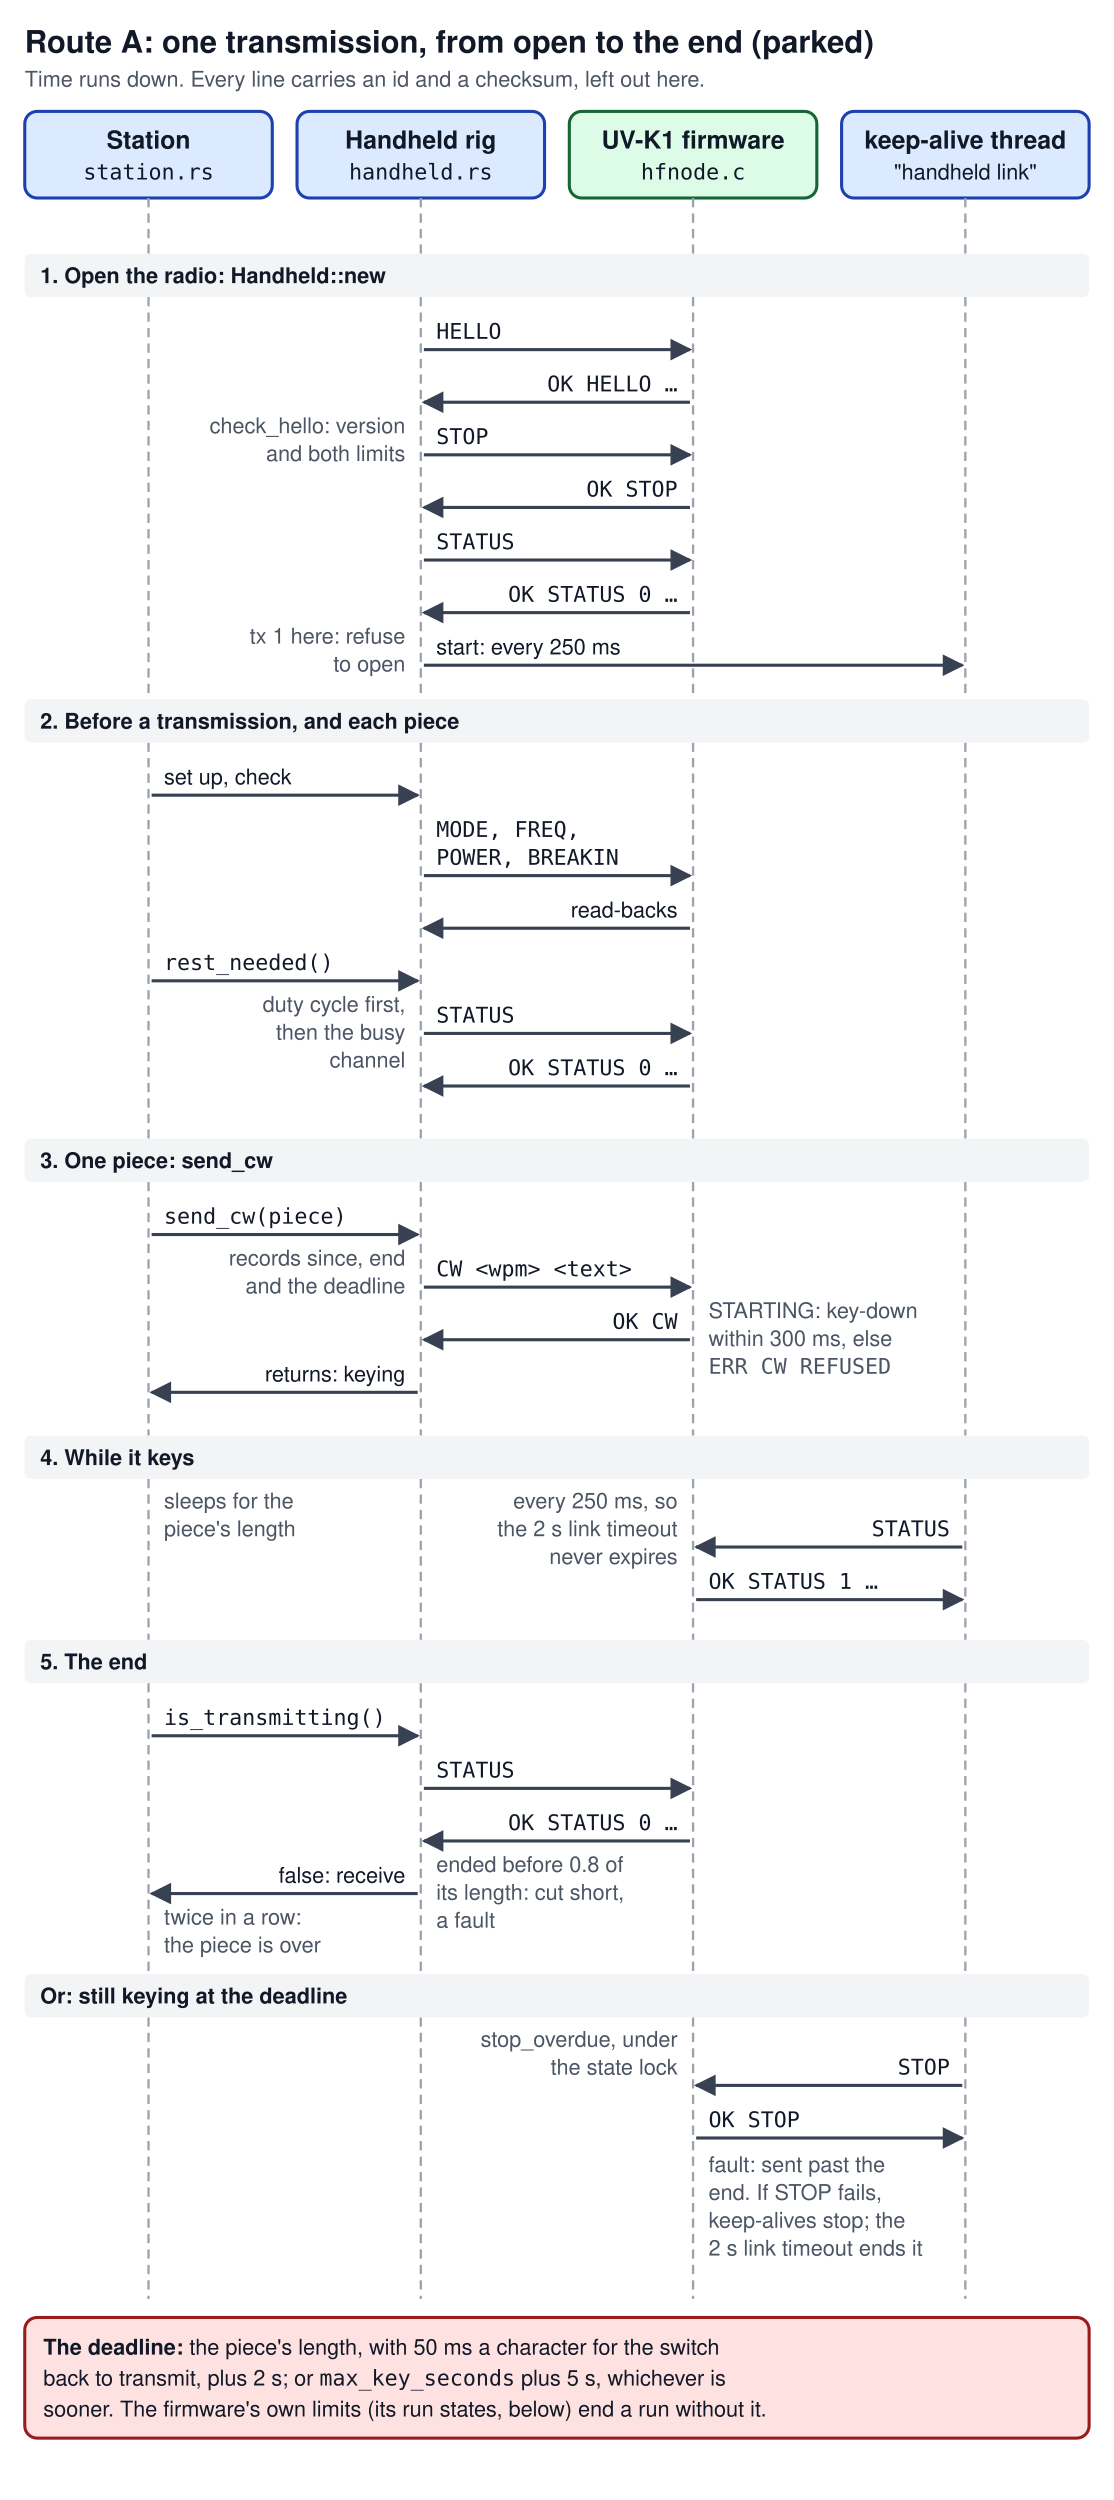
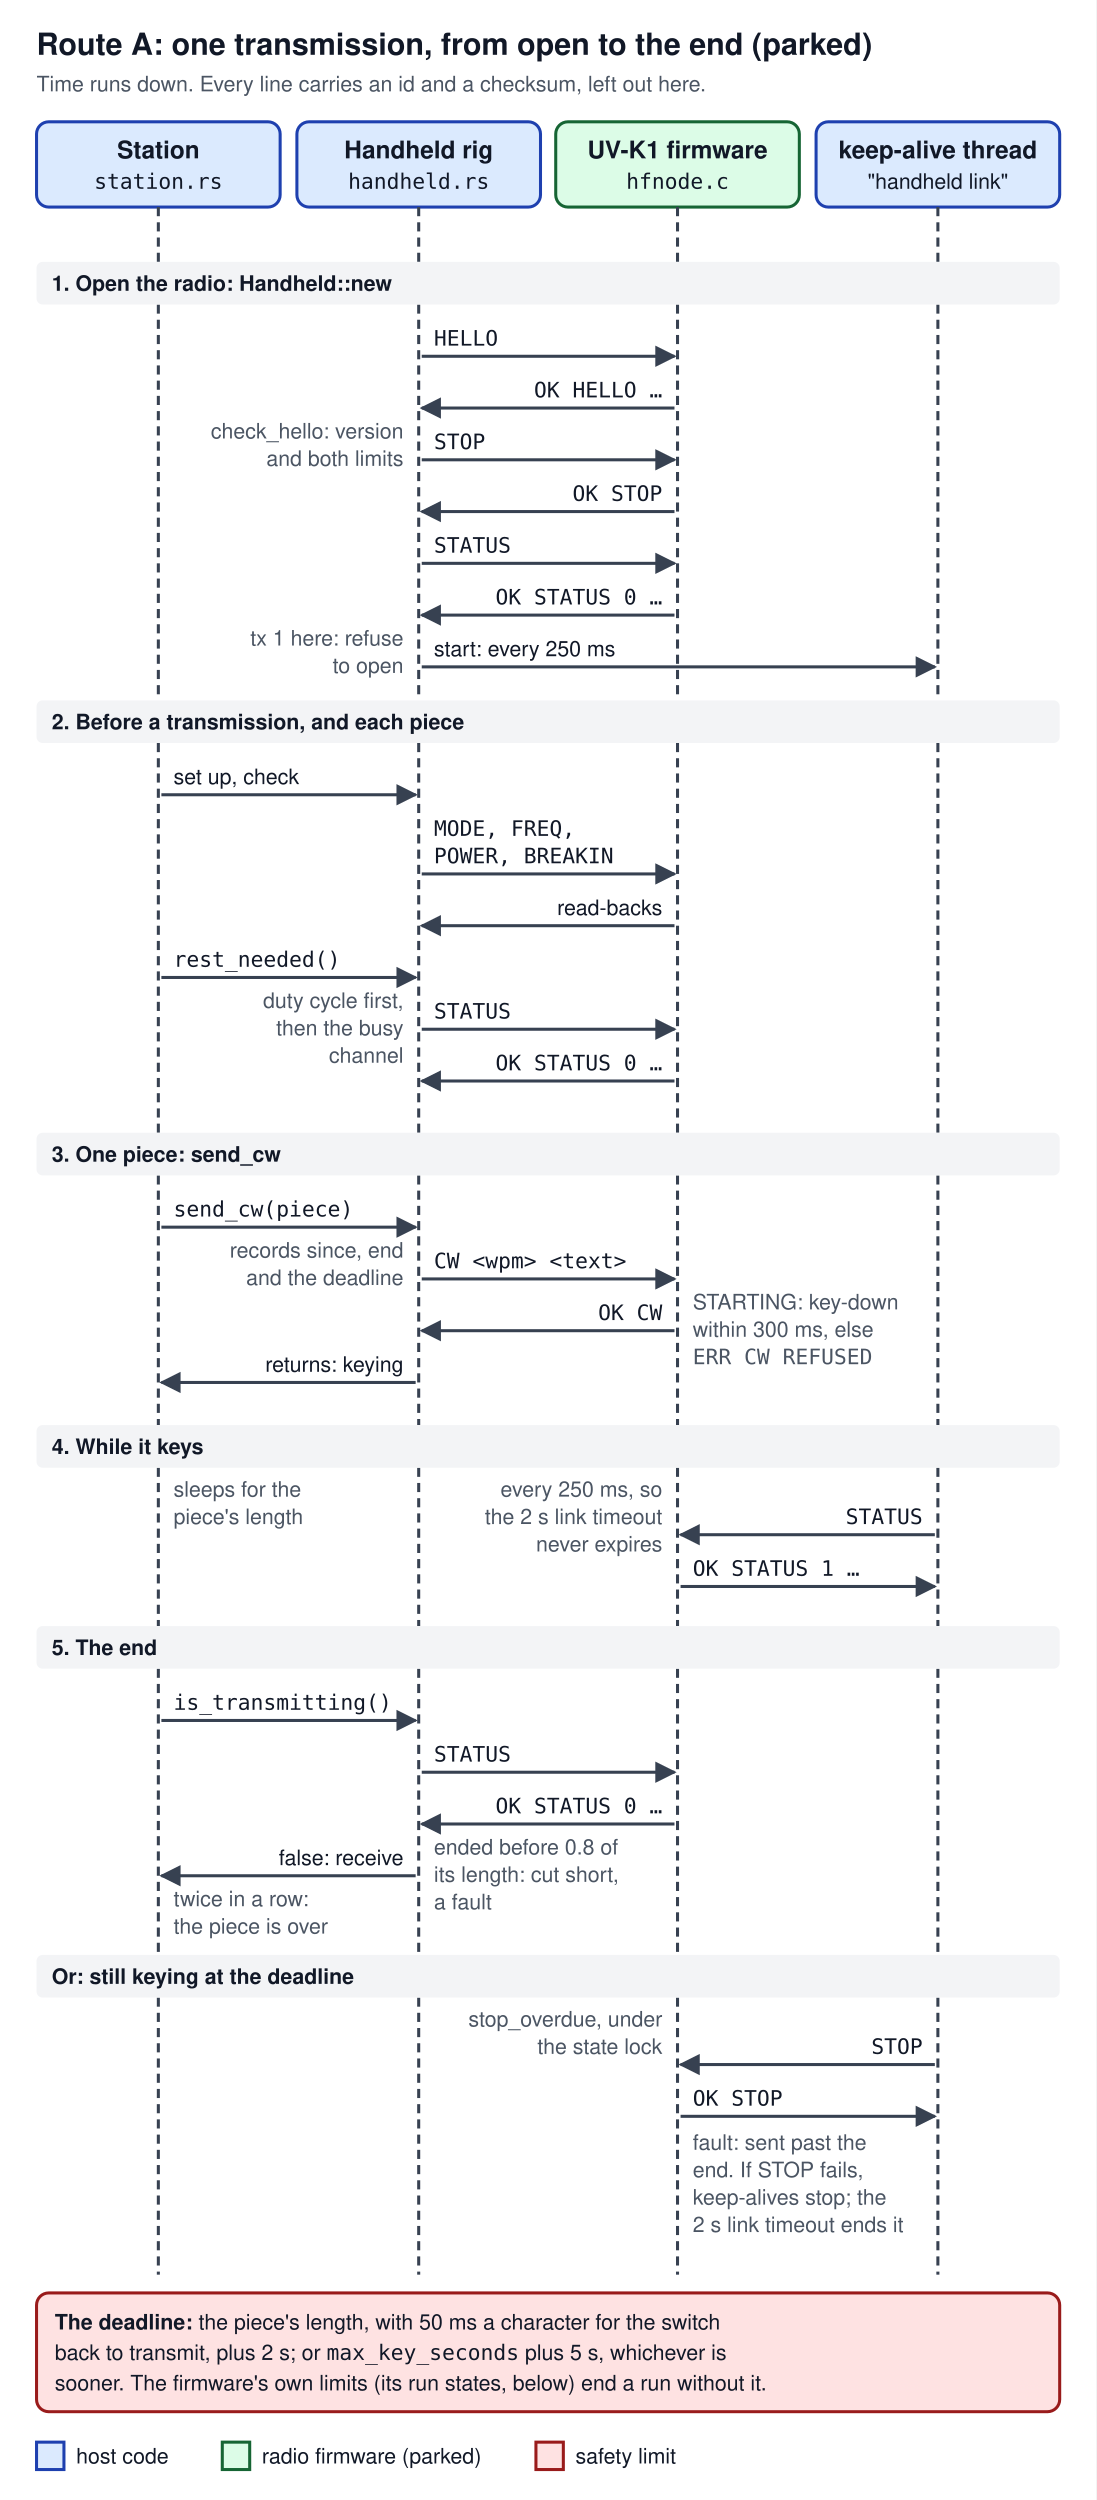
- <svg xmlns="http://www.w3.org/2000/svg" viewBox="0 0 720 1616" width="720" height="1616" font-family="Helvetica, Arial, 'Liberation Sans', sans-serif" font-size="16" fill="#111827">
-   <rect x="0" y="0" width="720" height="1616" fill="#ffffff" />
+ <svg xmlns="http://www.w3.org/2000/svg" viewBox="0 0 720 1642" width="720" height="1642" font-family="Helvetica, Arial, 'Liberation Sans', sans-serif" font-size="16" fill="#111827">
+   <rect x="0" y="0" width="720" height="1642" fill="#ffffff" />
  <defs>
    <marker id="k10s-arrow" viewBox="0 0 10 10" refX="9" refY="5" markerWidth="7" markerHeight="7" orient="auto-start-reverse">
      <path d="M0,0 L10,5 L0,10 z" fill="#374151" />
    </marker>
  </defs>
-   <text x="16" y="34" font-size="20" font-weight="bold">Route A: one transmission, from open to the end (parked)</text>
-   <text x="16" y="56" font-size="14" fill="#4b5563">Time runs down. Every line carries an id and a checksum, left out here.</text>
-   <rect x="16" y="72" width="160" height="56" rx="8" fill="#dbeafe" stroke="#1e40af" stroke-width="2" />
-   <text x="96" y="96" text-anchor="middle" font-weight="bold">Station</text>
-   <text x="96" y="116" text-anchor="middle" font-size="14" font-family="Menlo, Consolas, 'DejaVu Sans Mono', monospace">station.rs</text>
-   <rect x="192" y="72" width="160" height="56" rx="8" fill="#dbeafe" stroke="#1e40af" stroke-width="2" />
-   <text x="272" y="96" text-anchor="middle" font-weight="bold">Handheld rig</text>
-   <text x="272" y="116" text-anchor="middle" font-size="14" font-family="Menlo, Consolas, 'DejaVu Sans Mono', monospace">handheld.rs</text>
-   <rect x="368" y="72" width="160" height="56" rx="8" fill="#dcfce7" stroke="#166534" stroke-width="2" />
-   <text x="448" y="96" text-anchor="middle" font-weight="bold">UV-K1 firmware</text>
-   <text x="448" y="116" text-anchor="middle" font-size="14" font-family="Menlo, Consolas, 'DejaVu Sans Mono', monospace">hfnode.c</text>
-   <rect x="544" y="72" width="160" height="56" rx="8" fill="#dbeafe" stroke="#1e40af" stroke-width="2" />
-   <text x="624" y="96" text-anchor="middle" font-weight="bold">keep-alive thread</text>
-   <text x="624" y="116" text-anchor="middle" font-size="14">"handheld link"</text>
-   <line x1="96" y1="128" x2="96" y2="164" stroke="#9ca3af" stroke-width="1.5" stroke-dasharray="6 4" />
-   <line x1="96" y1="192" x2="96" y2="452" stroke="#9ca3af" stroke-width="1.5" stroke-dasharray="6 4" />
-   <line x1="96" y1="480" x2="96" y2="736" stroke="#9ca3af" stroke-width="1.5" stroke-dasharray="6 4" />
-   <line x1="96" y1="764" x2="96" y2="928" stroke="#9ca3af" stroke-width="1.5" stroke-dasharray="6 4" />
-   <line x1="96" y1="956" x2="96" y2="1060" stroke="#9ca3af" stroke-width="1.5" stroke-dasharray="6 4" />
-   <line x1="96" y1="1088" x2="96" y2="1276" stroke="#9ca3af" stroke-width="1.5" stroke-dasharray="6 4" />
-   <line x1="96" y1="1304" x2="96" y2="1486" stroke="#9ca3af" stroke-width="1.5" stroke-dasharray="6 4" />
-   <line x1="272" y1="128" x2="272" y2="164" stroke="#9ca3af" stroke-width="1.5" stroke-dasharray="6 4" />
-   <line x1="272" y1="192" x2="272" y2="452" stroke="#9ca3af" stroke-width="1.5" stroke-dasharray="6 4" />
-   <line x1="272" y1="480" x2="272" y2="736" stroke="#9ca3af" stroke-width="1.5" stroke-dasharray="6 4" />
-   <line x1="272" y1="764" x2="272" y2="928" stroke="#9ca3af" stroke-width="1.5" stroke-dasharray="6 4" />
-   <line x1="272" y1="956" x2="272" y2="1060" stroke="#9ca3af" stroke-width="1.5" stroke-dasharray="6 4" />
-   <line x1="272" y1="1088" x2="272" y2="1276" stroke="#9ca3af" stroke-width="1.5" stroke-dasharray="6 4" />
-   <line x1="272" y1="1304" x2="272" y2="1486" stroke="#9ca3af" stroke-width="1.5" stroke-dasharray="6 4" />
-   <line x1="448" y1="128" x2="448" y2="164" stroke="#9ca3af" stroke-width="1.5" stroke-dasharray="6 4" />
-   <line x1="448" y1="192" x2="448" y2="452" stroke="#9ca3af" stroke-width="1.5" stroke-dasharray="6 4" />
-   <line x1="448" y1="480" x2="448" y2="736" stroke="#9ca3af" stroke-width="1.5" stroke-dasharray="6 4" />
-   <line x1="448" y1="764" x2="448" y2="928" stroke="#9ca3af" stroke-width="1.5" stroke-dasharray="6 4" />
-   <line x1="448" y1="956" x2="448" y2="1060" stroke="#9ca3af" stroke-width="1.5" stroke-dasharray="6 4" />
-   <line x1="448" y1="1088" x2="448" y2="1276" stroke="#9ca3af" stroke-width="1.5" stroke-dasharray="6 4" />
-   <line x1="448" y1="1304" x2="448" y2="1486" stroke="#9ca3af" stroke-width="1.5" stroke-dasharray="6 4" />
-   <line x1="624" y1="128" x2="624" y2="164" stroke="#9ca3af" stroke-width="1.5" stroke-dasharray="6 4" />
-   <line x1="624" y1="192" x2="624" y2="452" stroke="#9ca3af" stroke-width="1.5" stroke-dasharray="6 4" />
-   <line x1="624" y1="480" x2="624" y2="736" stroke="#9ca3af" stroke-width="1.5" stroke-dasharray="6 4" />
-   <line x1="624" y1="764" x2="624" y2="928" stroke="#9ca3af" stroke-width="1.5" stroke-dasharray="6 4" />
-   <line x1="624" y1="956" x2="624" y2="1060" stroke="#9ca3af" stroke-width="1.5" stroke-dasharray="6 4" />
-   <line x1="624" y1="1088" x2="624" y2="1276" stroke="#9ca3af" stroke-width="1.5" stroke-dasharray="6 4" />
-   <line x1="624" y1="1304" x2="624" y2="1486" stroke="#9ca3af" stroke-width="1.5" stroke-dasharray="6 4" />
-   <rect x="16" y="164" width="688" height="28" rx="4" fill="#f3f4f6" />
-   <text x="26" y="183" font-size="14" font-weight="bold">1. Open the radio: Handheld::new</text>
-   <rect x="16" y="452" width="688" height="28" rx="4" fill="#f3f4f6" />
-   <text x="26" y="471" font-size="14" font-weight="bold">2. Before a transmission, and each piece</text>
-   <rect x="16" y="736" width="688" height="28" rx="4" fill="#f3f4f6" />
-   <text x="26" y="755" font-size="14" font-weight="bold">3. One piece: send_cw</text>
-   <rect x="16" y="928" width="688" height="28" rx="4" fill="#f3f4f6" />
-   <text x="26" y="947" font-size="14" font-weight="bold">4. While it keys</text>
-   <rect x="16" y="1060" width="688" height="28" rx="4" fill="#f3f4f6" />
-   <text x="26" y="1079" font-size="14" font-weight="bold">5. The end</text>
-   <rect x="16" y="1276" width="688" height="28" rx="4" fill="#f3f4f6" />
-   <text x="26" y="1295" font-size="14" font-weight="bold">Or: still keying at the deadline</text>
-   <line x1="274" y1="226" x2="446" y2="226" stroke="#374151" stroke-width="2" marker-end="url(#k10s-arrow)" />
-   <text x="282" y="219" text-anchor="start" font-size="14" font-family="Menlo, Consolas, 'DejaVu Sans Mono', monospace">HELLO</text>
-   <line x1="446" y1="260" x2="274" y2="260" stroke="#374151" stroke-width="2" marker-end="url(#k10s-arrow)" />
-   <text x="438" y="253" text-anchor="end" font-size="14" font-family="Menlo, Consolas, 'DejaVu Sans Mono', monospace">OK HELLO …</text>
-   <text x="262" y="280" text-anchor="end" font-size="14" fill="#4b5563">check_hello: version</text>
-   <text x="262" y="298" text-anchor="end" font-size="14" fill="#4b5563">and both limits</text>
-   <line x1="274" y1="294" x2="446" y2="294" stroke="#374151" stroke-width="2" marker-end="url(#k10s-arrow)" />
-   <text x="282" y="287" text-anchor="start" font-size="14" font-family="Menlo, Consolas, 'DejaVu Sans Mono', monospace">STOP</text>
-   <line x1="446" y1="328" x2="274" y2="328" stroke="#374151" stroke-width="2" marker-end="url(#k10s-arrow)" />
-   <text x="438" y="321" text-anchor="end" font-size="14" font-family="Menlo, Consolas, 'DejaVu Sans Mono', monospace">OK STOP</text>
-   <line x1="274" y1="362" x2="446" y2="362" stroke="#374151" stroke-width="2" marker-end="url(#k10s-arrow)" />
-   <text x="282" y="355" text-anchor="start" font-size="14" font-family="Menlo, Consolas, 'DejaVu Sans Mono', monospace">STATUS</text>
-   <line x1="446" y1="396" x2="274" y2="396" stroke="#374151" stroke-width="2" marker-end="url(#k10s-arrow)" />
-   <text x="438" y="389" text-anchor="end" font-size="14" font-family="Menlo, Consolas, 'DejaVu Sans Mono', monospace">OK STATUS 0 …</text>
-   <text x="262" y="416" text-anchor="end" font-size="14" fill="#4b5563">tx 1 here: refuse</text>
-   <text x="262" y="434" text-anchor="end" font-size="14" fill="#4b5563">to open</text>
-   <line x1="274" y1="430" x2="622" y2="430" stroke="#374151" stroke-width="2" marker-end="url(#k10s-arrow)" />
-   <text x="282" y="423" text-anchor="start" font-size="14">start: every 250 ms</text>
-   <line x1="98" y1="514" x2="270" y2="514" stroke="#374151" stroke-width="2" marker-end="url(#k10s-arrow)" />
-   <text x="106" y="507" text-anchor="start" font-size="14">set up, check</text>
-   <line x1="274" y1="566" x2="446" y2="566" stroke="#374151" stroke-width="2" marker-end="url(#k10s-arrow)" />
-   <text x="282" y="541" text-anchor="start" font-size="14" font-family="Menlo, Consolas, 'DejaVu Sans Mono', monospace">MODE, FREQ,</text>
-   <text x="282" y="559" text-anchor="start" font-size="14" font-family="Menlo, Consolas, 'DejaVu Sans Mono', monospace">POWER, BREAKIN</text>
-   <line x1="446" y1="600" x2="274" y2="600" stroke="#374151" stroke-width="2" marker-end="url(#k10s-arrow)" />
-   <text x="438" y="593" text-anchor="end" font-size="14">read-backs</text>
-   <line x1="98" y1="634" x2="270" y2="634" stroke="#374151" stroke-width="2" marker-end="url(#k10s-arrow)" />
-   <text x="106" y="627" text-anchor="start" font-size="14" font-family="Menlo, Consolas, 'DejaVu Sans Mono', monospace">rest_needed()</text>
-   <text x="262" y="654" text-anchor="end" font-size="14" fill="#4b5563">duty cycle first,</text>
-   <text x="262" y="672" text-anchor="end" font-size="14" fill="#4b5563">then the busy</text>
-   <text x="262" y="690" text-anchor="end" font-size="14" fill="#4b5563">channel</text>
-   <line x1="274" y1="668" x2="446" y2="668" stroke="#374151" stroke-width="2" marker-end="url(#k10s-arrow)" />
-   <text x="282" y="661" text-anchor="start" font-size="14" font-family="Menlo, Consolas, 'DejaVu Sans Mono', monospace">STATUS</text>
-   <line x1="446" y1="702" x2="274" y2="702" stroke="#374151" stroke-width="2" marker-end="url(#k10s-arrow)" />
-   <text x="438" y="695" text-anchor="end" font-size="14" font-family="Menlo, Consolas, 'DejaVu Sans Mono', monospace">OK STATUS 0 …</text>
-   <line x1="98" y1="798" x2="270" y2="798" stroke="#374151" stroke-width="2" marker-end="url(#k10s-arrow)" />
-   <text x="106" y="791" text-anchor="start" font-size="14" font-family="Menlo, Consolas, 'DejaVu Sans Mono', monospace">send_cw(piece)</text>
-   <text x="262" y="818" text-anchor="end" font-size="14" fill="#4b5563">records since, end</text>
-   <text x="262" y="836" text-anchor="end" font-size="14" fill="#4b5563">and the deadline</text>
-   <line x1="274" y1="832" x2="446" y2="832" stroke="#374151" stroke-width="2" marker-end="url(#k10s-arrow)" />
-   <text x="282" y="825" text-anchor="start" font-size="14" font-family="Menlo, Consolas, 'DejaVu Sans Mono', monospace">CW &lt;wpm&gt; &lt;text&gt;</text>
-   <text x="458" y="852" text-anchor="start" font-size="14" fill="#4b5563">STARTING: key-down</text>
-   <text x="458" y="870" text-anchor="start" font-size="14" fill="#4b5563">within 300 ms, else</text>
-   <text x="458" y="888" text-anchor="start" font-size="14" fill="#4b5563" font-family="Menlo, Consolas, 'DejaVu Sans Mono', monospace">ERR CW REFUSED</text>
-   <line x1="446" y1="866" x2="274" y2="866" stroke="#374151" stroke-width="2" marker-end="url(#k10s-arrow)" />
-   <text x="438" y="859" text-anchor="end" font-size="14" font-family="Menlo, Consolas, 'DejaVu Sans Mono', monospace">OK CW</text>
-   <line x1="270" y1="900" x2="98" y2="900" stroke="#374151" stroke-width="2" marker-end="url(#k10s-arrow)" />
-   <text x="262" y="893" text-anchor="end" font-size="14">returns: keying</text>
-   <line x1="622" y1="1000" x2="450" y2="1000" stroke="#374151" stroke-width="2" marker-end="url(#k10s-arrow)" />
-   <text x="614" y="993" text-anchor="end" font-size="14" font-family="Menlo, Consolas, 'DejaVu Sans Mono', monospace">STATUS</text>
-   <text x="106" y="975" text-anchor="start" font-size="14" fill="#4b5563">sleeps for the</text>
-   <text x="106" y="993" text-anchor="start" font-size="14" fill="#4b5563">piece's length</text>
-   <text x="438" y="975" text-anchor="end" font-size="14" fill="#4b5563">every 250 ms, so</text>
-   <text x="438" y="993" text-anchor="end" font-size="14" fill="#4b5563">the 2 s link timeout</text>
-   <text x="438" y="1011" text-anchor="end" font-size="14" fill="#4b5563">never expires</text>
-   <line x1="450" y1="1034" x2="622" y2="1034" stroke="#374151" stroke-width="2" marker-end="url(#k10s-arrow)" />
-   <text x="458" y="1027" text-anchor="start" font-size="14" font-family="Menlo, Consolas, 'DejaVu Sans Mono', monospace">OK STATUS 1 …</text>
-   <line x1="98" y1="1122" x2="270" y2="1122" stroke="#374151" stroke-width="2" marker-end="url(#k10s-arrow)" />
-   <text x="106" y="1115" text-anchor="start" font-size="14" font-family="Menlo, Consolas, 'DejaVu Sans Mono', monospace">is_transmitting()</text>
-   <line x1="274" y1="1156" x2="446" y2="1156" stroke="#374151" stroke-width="2" marker-end="url(#k10s-arrow)" />
-   <text x="282" y="1149" text-anchor="start" font-size="14" font-family="Menlo, Consolas, 'DejaVu Sans Mono', monospace">STATUS</text>
-   <line x1="446" y1="1190" x2="274" y2="1190" stroke="#374151" stroke-width="2" marker-end="url(#k10s-arrow)" />
-   <text x="438" y="1183" text-anchor="end" font-size="14" font-family="Menlo, Consolas, 'DejaVu Sans Mono', monospace">OK STATUS 0 …</text>
-   <text x="282" y="1210" text-anchor="start" font-size="14" fill="#4b5563">ended before 0.8 of</text>
-   <text x="282" y="1228" text-anchor="start" font-size="14" fill="#4b5563">its length: cut short,</text>
-   <text x="282" y="1246" text-anchor="start" font-size="14" fill="#4b5563">a fault</text>
-   <line x1="270" y1="1224" x2="98" y2="1224" stroke="#374151" stroke-width="2" marker-end="url(#k10s-arrow)" />
-   <text x="262" y="1217" text-anchor="end" font-size="14">false: receive</text>
-   <text x="106" y="1244" text-anchor="start" font-size="14" fill="#4b5563">twice in a row:</text>
-   <text x="106" y="1262" text-anchor="start" font-size="14" fill="#4b5563">the piece is over</text>
-   <line x1="622" y1="1348" x2="450" y2="1348" stroke="#374151" stroke-width="2" marker-end="url(#k10s-arrow)" />
-   <text x="614" y="1341" text-anchor="end" font-size="14" font-family="Menlo, Consolas, 'DejaVu Sans Mono', monospace">STOP</text>
-   <text x="438" y="1323" text-anchor="end" font-size="14" fill="#4b5563">stop_overdue, under</text>
-   <text x="438" y="1341" text-anchor="end" font-size="14" fill="#4b5563">the state lock</text>
-   <line x1="450" y1="1382" x2="622" y2="1382" stroke="#374151" stroke-width="2" marker-end="url(#k10s-arrow)" />
-   <text x="458" y="1375" text-anchor="start" font-size="14" font-family="Menlo, Consolas, 'DejaVu Sans Mono', monospace">OK STOP</text>
-   <text x="458" y="1404" text-anchor="start" font-size="14" fill="#4b5563">fault: sent past the</text>
-   <text x="458" y="1422" text-anchor="start" font-size="14" fill="#4b5563">end. If STOP fails,</text>
-   <text x="458" y="1440" text-anchor="start" font-size="14" fill="#4b5563">keep-alives stop; the</text>
-   <text x="458" y="1458" text-anchor="start" font-size="14" fill="#4b5563">2 s link timeout ends it</text>
-   <rect x="16" y="1498" width="688" height="78" rx="8" fill="#fee2e2" stroke="#991b1b" stroke-width="2" />
-   <text x="28" y="1522" font-size="14">
+   <text x="24" y="36" font-size="20" font-weight="bold">Route A: one transmission, from open to the end (parked)</text>
+   <text x="24" y="60" font-size="14" fill="#4b5563">Time runs down. Every line carries an id and a checksum, left out here.</text>
+   <rect x="24" y="80" width="160" height="56" rx="8" fill="#dbeafe" stroke="#1e40af" stroke-width="2" />
+   <text x="104" y="104" text-anchor="middle" font-weight="bold">Station</text>
+   <text x="104" y="124" text-anchor="middle" font-size="14" font-family="Menlo, Consolas, 'DejaVu Sans Mono', monospace">station.rs</text>
+   <rect x="195" y="80" width="160" height="56" rx="8" fill="#dbeafe" stroke="#1e40af" stroke-width="2" />
+   <text x="275" y="104" text-anchor="middle" font-weight="bold">Handheld rig</text>
+   <text x="275" y="124" text-anchor="middle" font-size="14" font-family="Menlo, Consolas, 'DejaVu Sans Mono', monospace">handheld.rs</text>
+   <rect x="365" y="80" width="160" height="56" rx="8" fill="#dcfce7" stroke="#166534" stroke-width="2" />
+   <text x="445" y="104" text-anchor="middle" font-weight="bold">UV-K1 firmware</text>
+   <text x="445" y="124" text-anchor="middle" font-size="14" font-family="Menlo, Consolas, 'DejaVu Sans Mono', monospace">hfnode.c</text>
+   <rect x="536" y="80" width="160" height="56" rx="8" fill="#dbeafe" stroke="#1e40af" stroke-width="2" />
+   <text x="616" y="104" text-anchor="middle" font-weight="bold">keep-alive thread</text>
+   <text x="616" y="124" text-anchor="middle" font-size="14">"handheld link"</text>
+   <line x1="104" y1="136" x2="104" y2="172" stroke="#374151" stroke-width="2" stroke-dasharray="6 4" />
+   <line x1="104" y1="200" x2="104" y2="460" stroke="#374151" stroke-width="2" stroke-dasharray="6 4" />
+   <line x1="104" y1="488" x2="104" y2="744" stroke="#374151" stroke-width="2" stroke-dasharray="6 4" />
+   <line x1="104" y1="772" x2="104" y2="936" stroke="#374151" stroke-width="2" stroke-dasharray="6 4" />
+   <line x1="104" y1="964" x2="104" y2="1068" stroke="#374151" stroke-width="2" stroke-dasharray="6 4" />
+   <line x1="104" y1="1096" x2="104" y2="1284" stroke="#374151" stroke-width="2" stroke-dasharray="6 4" />
+   <line x1="104" y1="1312" x2="104" y2="1494" stroke="#374151" stroke-width="2" stroke-dasharray="6 4" />
+   <line x1="275" y1="136" x2="275" y2="172" stroke="#374151" stroke-width="2" stroke-dasharray="6 4" />
+   <line x1="275" y1="200" x2="275" y2="460" stroke="#374151" stroke-width="2" stroke-dasharray="6 4" />
+   <line x1="275" y1="488" x2="275" y2="744" stroke="#374151" stroke-width="2" stroke-dasharray="6 4" />
+   <line x1="275" y1="772" x2="275" y2="936" stroke="#374151" stroke-width="2" stroke-dasharray="6 4" />
+   <line x1="275" y1="964" x2="275" y2="1068" stroke="#374151" stroke-width="2" stroke-dasharray="6 4" />
+   <line x1="275" y1="1096" x2="275" y2="1284" stroke="#374151" stroke-width="2" stroke-dasharray="6 4" />
+   <line x1="275" y1="1312" x2="275" y2="1494" stroke="#374151" stroke-width="2" stroke-dasharray="6 4" />
+   <line x1="445" y1="136" x2="445" y2="172" stroke="#374151" stroke-width="2" stroke-dasharray="6 4" />
+   <line x1="445" y1="200" x2="445" y2="460" stroke="#374151" stroke-width="2" stroke-dasharray="6 4" />
+   <line x1="445" y1="488" x2="445" y2="744" stroke="#374151" stroke-width="2" stroke-dasharray="6 4" />
+   <line x1="445" y1="772" x2="445" y2="936" stroke="#374151" stroke-width="2" stroke-dasharray="6 4" />
+   <line x1="445" y1="964" x2="445" y2="1068" stroke="#374151" stroke-width="2" stroke-dasharray="6 4" />
+   <line x1="445" y1="1096" x2="445" y2="1284" stroke="#374151" stroke-width="2" stroke-dasharray="6 4" />
+   <line x1="445" y1="1312" x2="445" y2="1494" stroke="#374151" stroke-width="2" stroke-dasharray="6 4" />
+   <line x1="616" y1="136" x2="616" y2="172" stroke="#374151" stroke-width="2" stroke-dasharray="6 4" />
+   <line x1="616" y1="200" x2="616" y2="460" stroke="#374151" stroke-width="2" stroke-dasharray="6 4" />
+   <line x1="616" y1="488" x2="616" y2="744" stroke="#374151" stroke-width="2" stroke-dasharray="6 4" />
+   <line x1="616" y1="772" x2="616" y2="936" stroke="#374151" stroke-width="2" stroke-dasharray="6 4" />
+   <line x1="616" y1="964" x2="616" y2="1068" stroke="#374151" stroke-width="2" stroke-dasharray="6 4" />
+   <line x1="616" y1="1096" x2="616" y2="1284" stroke="#374151" stroke-width="2" stroke-dasharray="6 4" />
+   <line x1="616" y1="1312" x2="616" y2="1494" stroke="#374151" stroke-width="2" stroke-dasharray="6 4" />
+   <rect x="24" y="172" width="672" height="28" rx="4" fill="#f3f4f6" />
+   <text x="34" y="191" font-size="14" font-weight="bold">1. Open the radio: Handheld::new</text>
+   <rect x="24" y="460" width="672" height="28" rx="4" fill="#f3f4f6" />
+   <text x="34" y="479" font-size="14" font-weight="bold">2. Before a transmission, and each piece</text>
+   <rect x="24" y="744" width="672" height="28" rx="4" fill="#f3f4f6" />
+   <text x="34" y="763" font-size="14" font-weight="bold">3. One piece: send_cw</text>
+   <rect x="24" y="936" width="672" height="28" rx="4" fill="#f3f4f6" />
+   <text x="34" y="955" font-size="14" font-weight="bold">4. While it keys</text>
+   <rect x="24" y="1068" width="672" height="28" rx="4" fill="#f3f4f6" />
+   <text x="34" y="1087" font-size="14" font-weight="bold">5. The end</text>
+   <rect x="24" y="1284" width="672" height="28" rx="4" fill="#f3f4f6" />
+   <text x="34" y="1303" font-size="14" font-weight="bold">Or: still keying at the deadline</text>
+   <line x1="277" y1="234" x2="443" y2="234" stroke="#374151" stroke-width="2" marker-end="url(#k10s-arrow)" />
+   <text x="285" y="227" text-anchor="start" font-size="14" font-family="Menlo, Consolas, 'DejaVu Sans Mono', monospace">HELLO</text>
+   <line x1="443" y1="268" x2="277" y2="268" stroke="#374151" stroke-width="2" marker-end="url(#k10s-arrow)" />
+   <text x="435" y="261" text-anchor="end" font-size="14" font-family="Menlo, Consolas, 'DejaVu Sans Mono', monospace">OK HELLO …</text>
+   <text x="265" y="288" text-anchor="end" font-size="14" fill="#4b5563">check_hello: version</text>
+   <text x="265" y="306" text-anchor="end" font-size="14" fill="#4b5563">and both limits</text>
+   <line x1="277" y1="302" x2="443" y2="302" stroke="#374151" stroke-width="2" marker-end="url(#k10s-arrow)" />
+   <text x="285" y="295" text-anchor="start" font-size="14" font-family="Menlo, Consolas, 'DejaVu Sans Mono', monospace">STOP</text>
+   <line x1="443" y1="336" x2="277" y2="336" stroke="#374151" stroke-width="2" marker-end="url(#k10s-arrow)" />
+   <text x="435" y="329" text-anchor="end" font-size="14" font-family="Menlo, Consolas, 'DejaVu Sans Mono', monospace">OK STOP</text>
+   <line x1="277" y1="370" x2="443" y2="370" stroke="#374151" stroke-width="2" marker-end="url(#k10s-arrow)" />
+   <text x="285" y="363" text-anchor="start" font-size="14" font-family="Menlo, Consolas, 'DejaVu Sans Mono', monospace">STATUS</text>
+   <line x1="443" y1="404" x2="277" y2="404" stroke="#374151" stroke-width="2" marker-end="url(#k10s-arrow)" />
+   <text x="435" y="397" text-anchor="end" font-size="14" font-family="Menlo, Consolas, 'DejaVu Sans Mono', monospace">OK STATUS 0 …</text>
+   <text x="265" y="424" text-anchor="end" font-size="14" fill="#4b5563">tx 1 here: refuse</text>
+   <text x="265" y="442" text-anchor="end" font-size="14" fill="#4b5563">to open</text>
+   <line x1="277" y1="438" x2="614" y2="438" stroke="#374151" stroke-width="2" marker-end="url(#k10s-arrow)" />
+   <text x="285" y="431" text-anchor="start" font-size="14">start: every 250 ms</text>
+   <line x1="106" y1="522" x2="273" y2="522" stroke="#374151" stroke-width="2" marker-end="url(#k10s-arrow)" />
+   <text x="114" y="515" text-anchor="start" font-size="14">set up, check</text>
+   <line x1="277" y1="574" x2="443" y2="574" stroke="#374151" stroke-width="2" marker-end="url(#k10s-arrow)" />
+   <text x="285" y="549" text-anchor="start" font-size="14" font-family="Menlo, Consolas, 'DejaVu Sans Mono', monospace">MODE, FREQ,</text>
+   <text x="285" y="567" text-anchor="start" font-size="14" font-family="Menlo, Consolas, 'DejaVu Sans Mono', monospace">POWER, BREAKIN</text>
+   <line x1="443" y1="608" x2="277" y2="608" stroke="#374151" stroke-width="2" marker-end="url(#k10s-arrow)" />
+   <text x="435" y="601" text-anchor="end" font-size="14">read-backs</text>
+   <line x1="106" y1="642" x2="273" y2="642" stroke="#374151" stroke-width="2" marker-end="url(#k10s-arrow)" />
+   <text x="114" y="635" text-anchor="start" font-size="14" font-family="Menlo, Consolas, 'DejaVu Sans Mono', monospace">rest_needed()</text>
+   <text x="265" y="662" text-anchor="end" font-size="14" fill="#4b5563">duty cycle first,</text>
+   <text x="265" y="680" text-anchor="end" font-size="14" fill="#4b5563">then the busy</text>
+   <text x="265" y="698" text-anchor="end" font-size="14" fill="#4b5563">channel</text>
+   <line x1="277" y1="676" x2="443" y2="676" stroke="#374151" stroke-width="2" marker-end="url(#k10s-arrow)" />
+   <text x="285" y="669" text-anchor="start" font-size="14" font-family="Menlo, Consolas, 'DejaVu Sans Mono', monospace">STATUS</text>
+   <line x1="443" y1="710" x2="277" y2="710" stroke="#374151" stroke-width="2" marker-end="url(#k10s-arrow)" />
+   <text x="435" y="703" text-anchor="end" font-size="14" font-family="Menlo, Consolas, 'DejaVu Sans Mono', monospace">OK STATUS 0 …</text>
+   <line x1="106" y1="806" x2="273" y2="806" stroke="#374151" stroke-width="2" marker-end="url(#k10s-arrow)" />
+   <text x="114" y="799" text-anchor="start" font-size="14" font-family="Menlo, Consolas, 'DejaVu Sans Mono', monospace">send_cw(piece)</text>
+   <text x="265" y="826" text-anchor="end" font-size="14" fill="#4b5563">records since, end</text>
+   <text x="265" y="844" text-anchor="end" font-size="14" fill="#4b5563">and the deadline</text>
+   <line x1="277" y1="840" x2="443" y2="840" stroke="#374151" stroke-width="2" marker-end="url(#k10s-arrow)" />
+   <text x="285" y="833" text-anchor="start" font-size="14" font-family="Menlo, Consolas, 'DejaVu Sans Mono', monospace">CW &lt;wpm&gt; &lt;text&gt;</text>
+   <text x="455" y="860" text-anchor="start" font-size="14" fill="#4b5563">STARTING: key-down</text>
+   <text x="455" y="878" text-anchor="start" font-size="14" fill="#4b5563">within 300 ms, else</text>
+   <text x="455" y="896" text-anchor="start" font-size="14" fill="#4b5563" font-family="Menlo, Consolas, 'DejaVu Sans Mono', monospace">ERR CW REFUSED</text>
+   <line x1="443" y1="874" x2="277" y2="874" stroke="#374151" stroke-width="2" marker-end="url(#k10s-arrow)" />
+   <text x="435" y="867" text-anchor="end" font-size="14" font-family="Menlo, Consolas, 'DejaVu Sans Mono', monospace">OK CW</text>
+   <line x1="273" y1="908" x2="106" y2="908" stroke="#374151" stroke-width="2" marker-end="url(#k10s-arrow)" />
+   <text x="265" y="901" text-anchor="end" font-size="14">returns: keying</text>
+   <line x1="614" y1="1008" x2="447" y2="1008" stroke="#374151" stroke-width="2" marker-end="url(#k10s-arrow)" />
+   <text x="606" y="1001" text-anchor="end" font-size="14" font-family="Menlo, Consolas, 'DejaVu Sans Mono', monospace">STATUS</text>
+   <text x="114" y="983" text-anchor="start" font-size="14" fill="#4b5563">sleeps for the</text>
+   <text x="114" y="1001" text-anchor="start" font-size="14" fill="#4b5563">piece's length</text>
+   <text x="435" y="983" text-anchor="end" font-size="14" fill="#4b5563">every 250 ms, so</text>
+   <text x="435" y="1001" text-anchor="end" font-size="14" fill="#4b5563">the 2 s link timeout</text>
+   <text x="435" y="1019" text-anchor="end" font-size="14" fill="#4b5563">never expires</text>
+   <line x1="447" y1="1042" x2="614" y2="1042" stroke="#374151" stroke-width="2" marker-end="url(#k10s-arrow)" />
+   <text x="455" y="1035" text-anchor="start" font-size="14" font-family="Menlo, Consolas, 'DejaVu Sans Mono', monospace">OK STATUS 1 …</text>
+   <line x1="106" y1="1130" x2="273" y2="1130" stroke="#374151" stroke-width="2" marker-end="url(#k10s-arrow)" />
+   <text x="114" y="1123" text-anchor="start" font-size="14" font-family="Menlo, Consolas, 'DejaVu Sans Mono', monospace">is_transmitting()</text>
+   <line x1="277" y1="1164" x2="443" y2="1164" stroke="#374151" stroke-width="2" marker-end="url(#k10s-arrow)" />
+   <text x="285" y="1157" text-anchor="start" font-size="14" font-family="Menlo, Consolas, 'DejaVu Sans Mono', monospace">STATUS</text>
+   <line x1="443" y1="1198" x2="277" y2="1198" stroke="#374151" stroke-width="2" marker-end="url(#k10s-arrow)" />
+   <text x="435" y="1191" text-anchor="end" font-size="14" font-family="Menlo, Consolas, 'DejaVu Sans Mono', monospace">OK STATUS 0 …</text>
+   <text x="285" y="1218" text-anchor="start" font-size="14" fill="#4b5563">ended before 0.8 of</text>
+   <text x="285" y="1236" text-anchor="start" font-size="14" fill="#4b5563">its length: cut short,</text>
+   <text x="285" y="1254" text-anchor="start" font-size="14" fill="#4b5563">a fault</text>
+   <line x1="273" y1="1232" x2="106" y2="1232" stroke="#374151" stroke-width="2" marker-end="url(#k10s-arrow)" />
+   <text x="265" y="1225" text-anchor="end" font-size="14">false: receive</text>
+   <text x="114" y="1252" text-anchor="start" font-size="14" fill="#4b5563">twice in a row:</text>
+   <text x="114" y="1270" text-anchor="start" font-size="14" fill="#4b5563">the piece is over</text>
+   <line x1="614" y1="1356" x2="447" y2="1356" stroke="#374151" stroke-width="2" marker-end="url(#k10s-arrow)" />
+   <text x="606" y="1349" text-anchor="end" font-size="14" font-family="Menlo, Consolas, 'DejaVu Sans Mono', monospace">STOP</text>
+   <text x="435" y="1331" text-anchor="end" font-size="14" fill="#4b5563">stop_overdue, under</text>
+   <text x="435" y="1349" text-anchor="end" font-size="14" fill="#4b5563">the state lock</text>
+   <line x1="447" y1="1390" x2="614" y2="1390" stroke="#374151" stroke-width="2" marker-end="url(#k10s-arrow)" />
+   <text x="455" y="1383" text-anchor="start" font-size="14" font-family="Menlo, Consolas, 'DejaVu Sans Mono', monospace">OK STOP</text>
+   <text x="455" y="1412" text-anchor="start" font-size="14" fill="#4b5563">fault: sent past the</text>
+   <text x="455" y="1430" text-anchor="start" font-size="14" fill="#4b5563">end. If STOP fails,</text>
+   <text x="455" y="1448" text-anchor="start" font-size="14" fill="#4b5563">keep-alives stop; the</text>
+   <text x="455" y="1466" text-anchor="start" font-size="14" fill="#4b5563">2 s link timeout ends it</text>
+   <rect x="24" y="1506" width="672" height="78" rx="8" fill="#fee2e2" stroke="#991b1b" stroke-width="2" />
+   <text x="36" y="1530" font-size="14">
    <tspan font-weight="bold">The deadline:</tspan> the piece's length, with 50 ms a character for the switch</text>
-   <text x="28" y="1542" font-size="14">back to transmit, plus 2 s; or <tspan font-family="Menlo, Consolas, 'DejaVu Sans Mono', monospace">max_key_seconds</tspan> plus 5 s, whichever is</text>
-   <text x="28" y="1562" font-size="14">sooner. The firmware's own limits (its run states, below) end a run without it.</text>
+   <text x="36" y="1550" font-size="14">back to transmit, plus 2 s; or <tspan font-family="Menlo, Consolas, 'DejaVu Sans Mono', monospace">max_key_seconds</tspan> plus 5 s, whichever is</text>
+   <text x="36" y="1570" font-size="14">sooner. The firmware's own limits (its run states, below) end a run without it.</text>
+   <rect x="24" y="1604" width="18" height="18" fill="#dbeafe" stroke="#1e40af" stroke-width="2" />
+   <text x="50" y="1618" font-size="14">host code</text>
+   <rect x="146" y="1604" width="18" height="18" fill="#dcfce7" stroke="#166534" stroke-width="2" />
+   <text x="172" y="1618" font-size="14">radio firmware (parked)</text>
+   <rect x="352" y="1604" width="18" height="18" fill="#fee2e2" stroke="#991b1b" stroke-width="2" />
+   <text x="378" y="1618" font-size="14">safety limit</text>
</svg>
